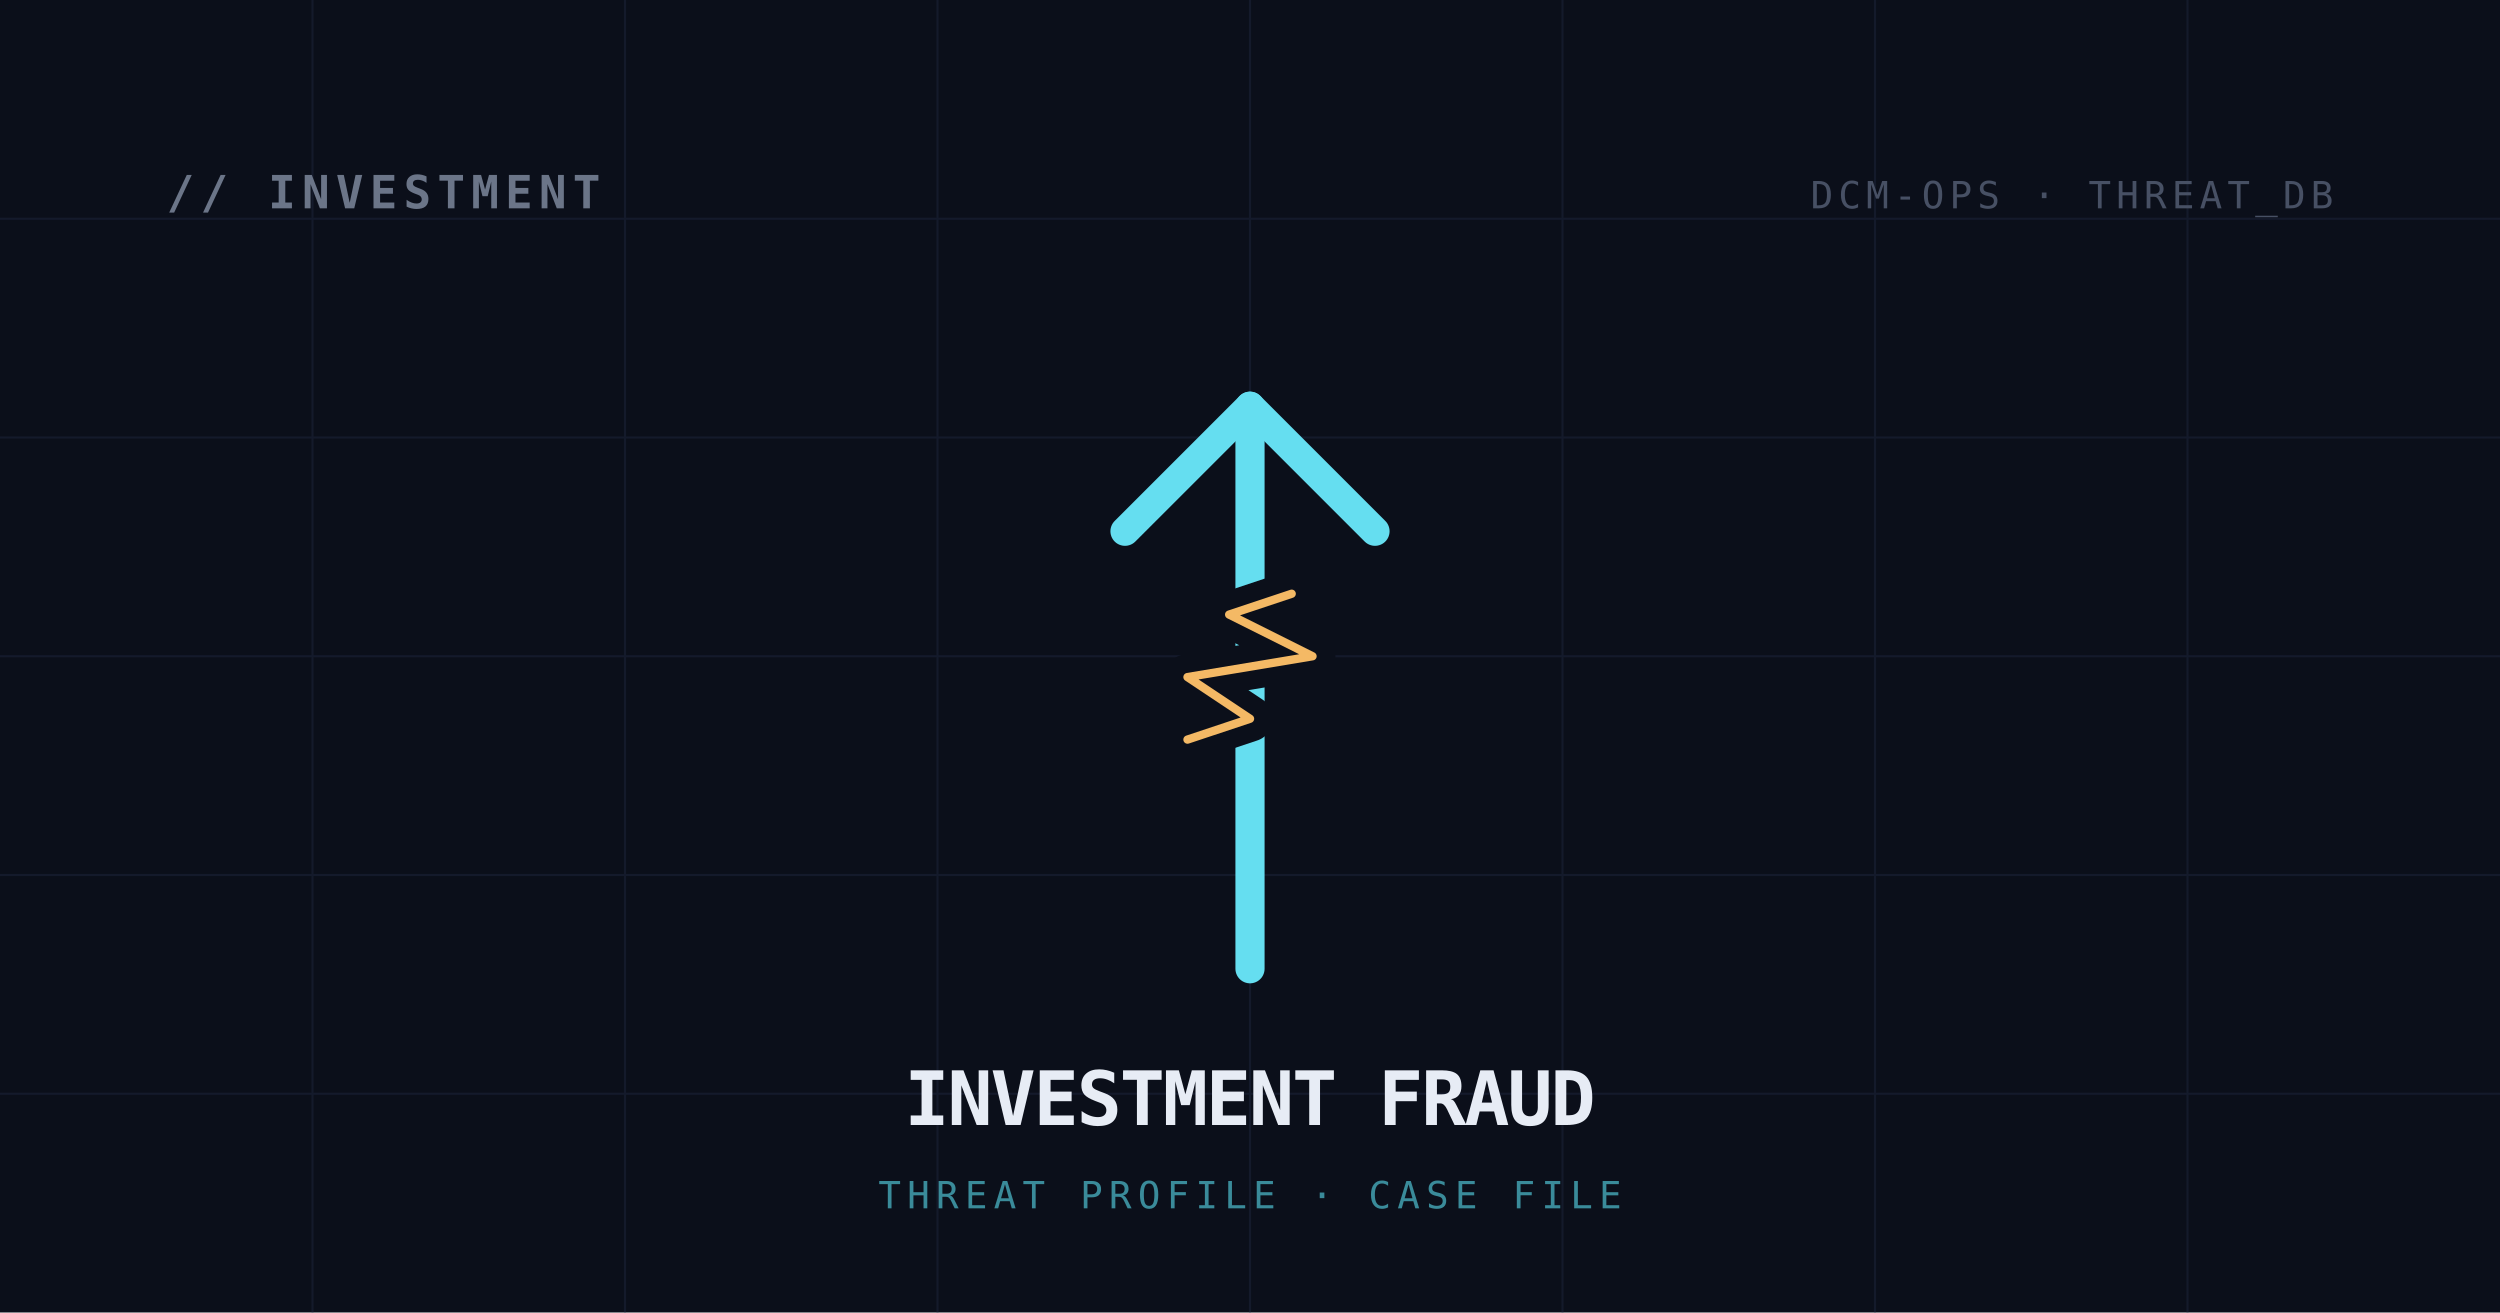
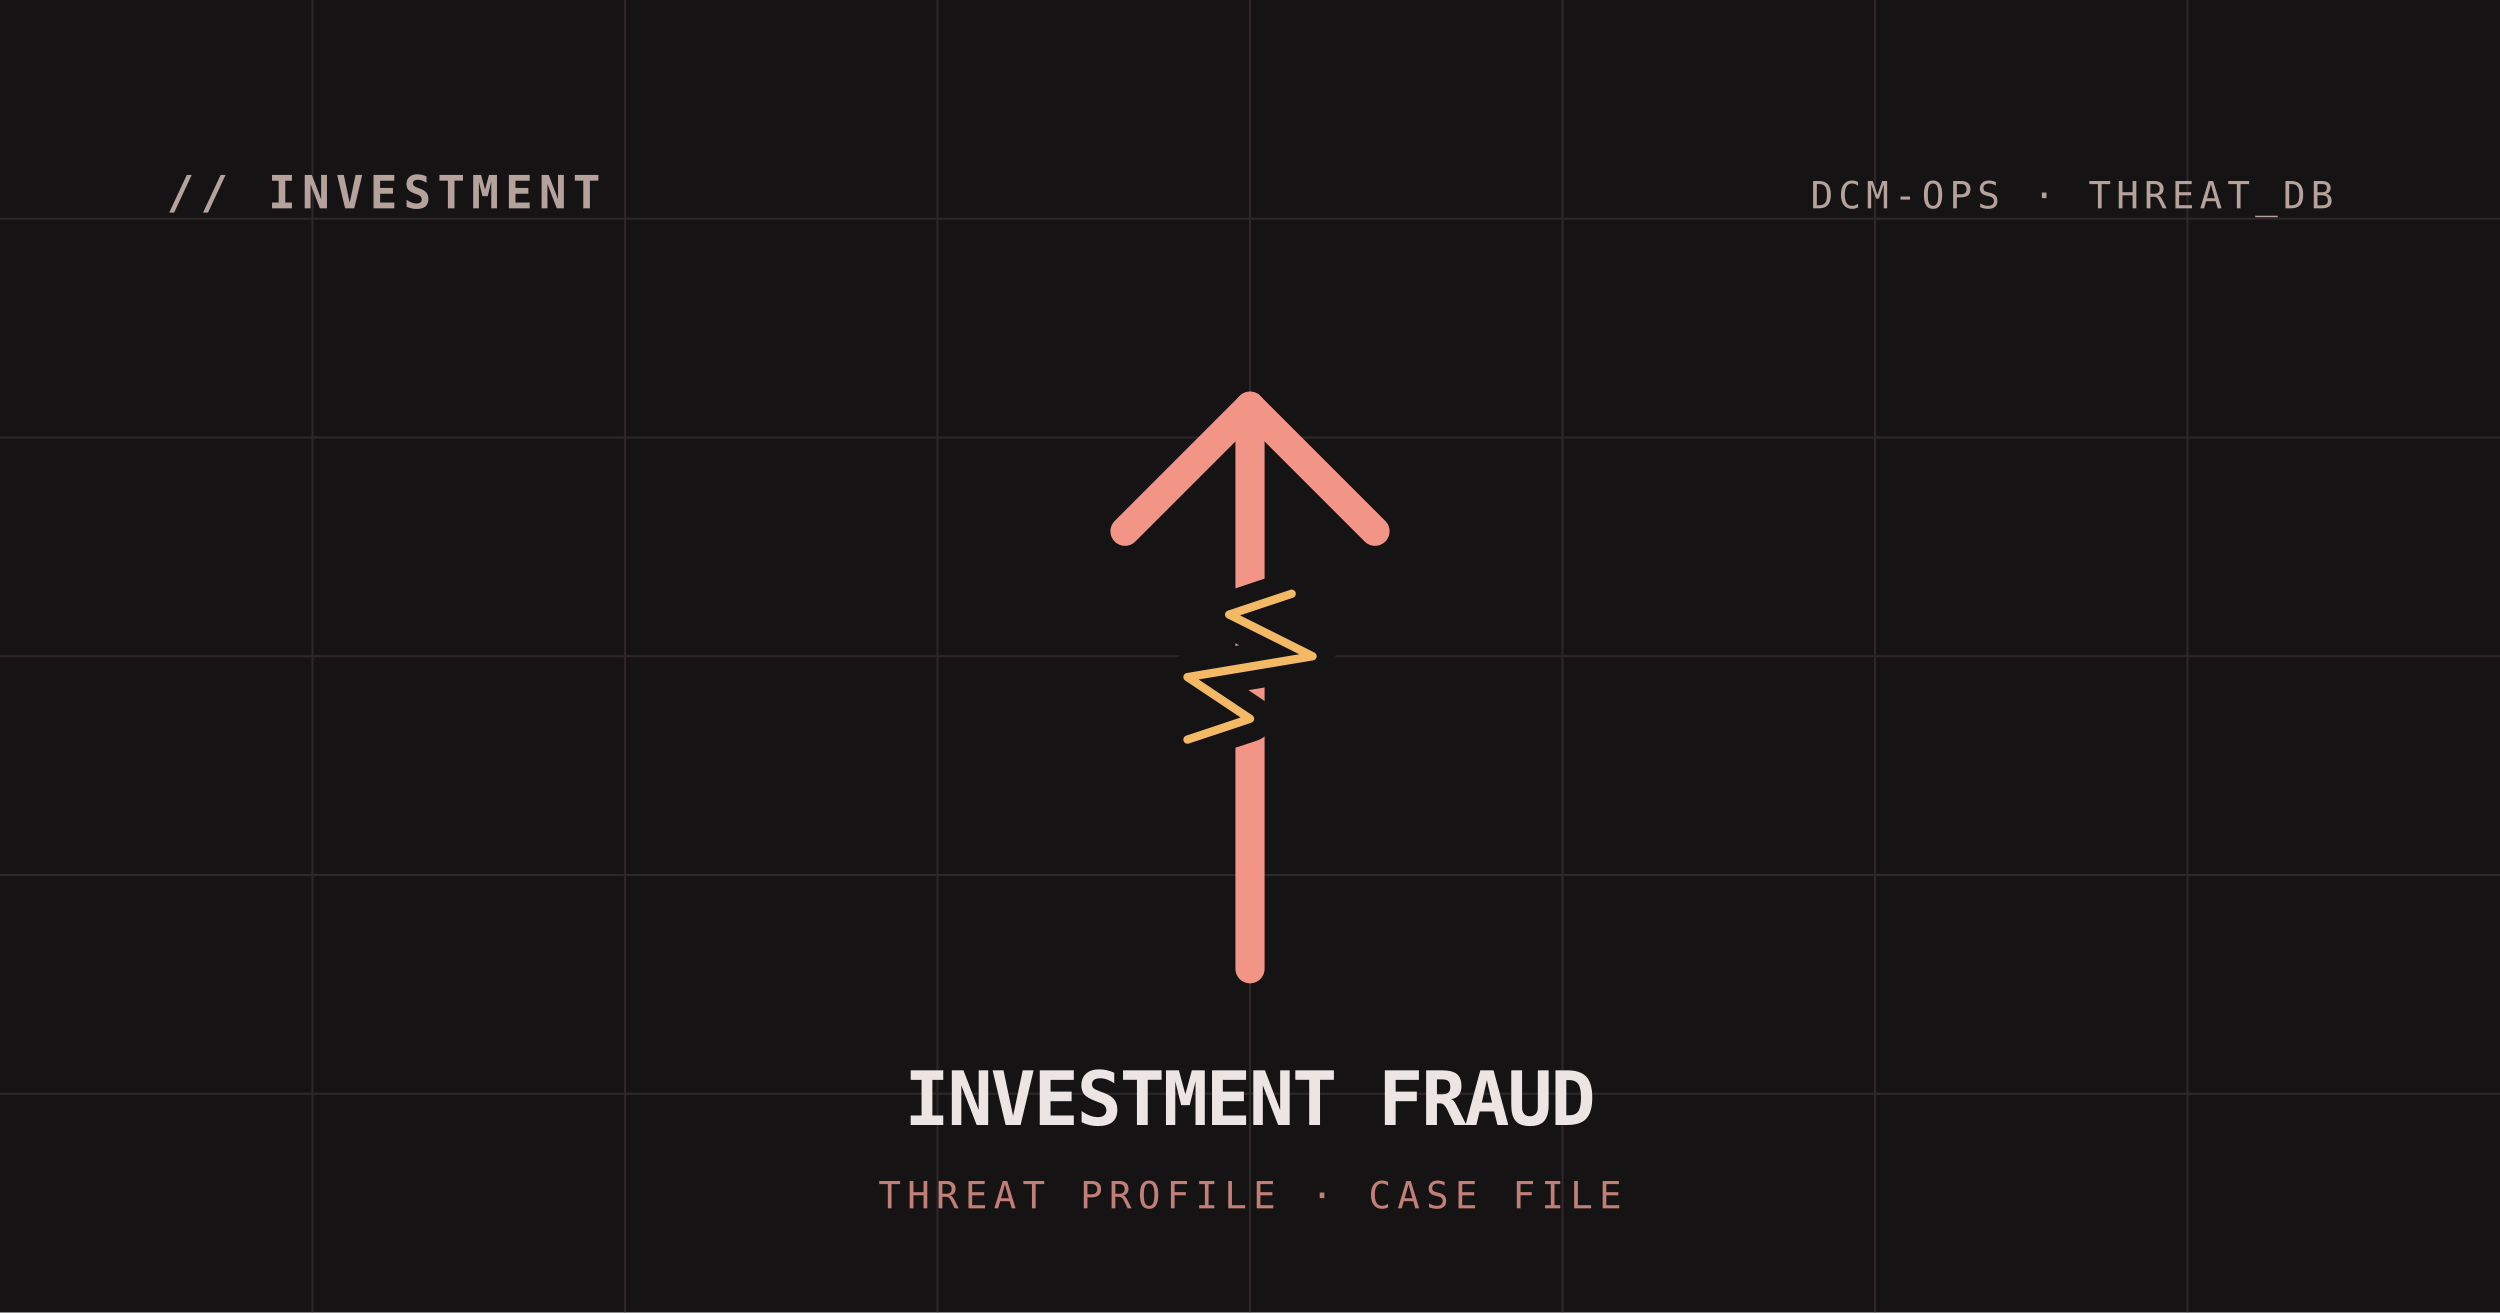
<svg xmlns="http://www.w3.org/2000/svg" viewBox="0 0 1200 630" role="img" aria-label="Investment Fraud">
-   <rect width="1200" height="630" fill="#0b0f1a" />
-   <g stroke="#202a44" stroke-width="1" opacity="0.4">
+   <rect width="1200" height="630" fill="#151314" />
+   <g stroke="#544447" stroke-width="1" opacity="0.4">
    <line x1="0" y1="105" x2="1200" y2="105" />
    <line x1="0" y1="210" x2="1200" y2="210" />
    <line x1="0" y1="315" x2="1200" y2="315" />
    <line x1="0" y1="420" x2="1200" y2="420" />
    <line x1="0" y1="525" x2="1200" y2="525" />
    <line x1="150" y1="0" x2="150" y2="630" />
    <line x1="300" y1="0" x2="300" y2="630" />
    <line x1="450" y1="0" x2="450" y2="630" />
    <line x1="600" y1="0" x2="600" y2="630" />
    <line x1="750" y1="0" x2="750" y2="630" />
    <line x1="900" y1="0" x2="900" y2="630" />
    <line x1="1050" y1="0" x2="1050" y2="630" />
  </g>
-   <text x="80" y="100" font-family="ui-monospace, 'JetBrains Mono', Menlo, monospace" font-size="22" font-weight="600" letter-spacing="3" fill="#6b7588">// INVESTMENT</text>
-   <text x="1120" y="100" font-family="ui-monospace, 'JetBrains Mono', Menlo, monospace" font-size="18" font-weight="500" letter-spacing="2.5" fill="#475064" text-anchor="end">DCM-OPS · THREAT_DB</text>
-   <g transform="translate(600 315)" stroke="#65def0" stroke-width="14" stroke-linecap="round" stroke-linejoin="round" fill="none">
+   <text x="80" y="100" font-family="ui-monospace, 'JetBrains Mono', Menlo, monospace" font-size="22" font-weight="600" letter-spacing="3" fill="#b6a29d">// INVESTMENT</text>
+   <text x="1120" y="100" font-family="ui-monospace, 'JetBrains Mono', Menlo, monospace" font-size="18" font-weight="500" letter-spacing="2.5" fill="#b6a29d" text-anchor="end">DCM-OPS · THREAT_DB</text>
+   <g transform="translate(600 315)" stroke="#f29587" stroke-width="14" stroke-linecap="round" stroke-linejoin="round" fill="none">
    <line x1="0" y1="150" x2="0" y2="-120" />
    <polyline points="-60,-60 0,-120 60,-60" />
  </g>
-   <polyline points="-30,40 0,30 -30,10 30,0 -10,-20 20,-30" transform="translate(600 315)" stroke="#0b0f1a" stroke-width="22" fill="none" stroke-linejoin="round" />
+   <polyline points="-30,40 0,30 -30,10 30,0 -10,-20 20,-30" transform="translate(600 315)" stroke="#151314" stroke-width="22" fill="none" stroke-linejoin="round" />
  <polyline points="-30,40 0,30 -30,10 30,0 -10,-20 20,-30" transform="translate(600 315)" stroke="#f4b965" stroke-width="4" fill="none" stroke-linejoin="round" stroke-linecap="round" />
-   <text x="600" y="540" font-family="ui-monospace, 'JetBrains Mono', Menlo, monospace" font-size="36" font-weight="800" letter-spacing="-1" text-anchor="middle" fill="#e7ecf5">INVESTMENT FRAUD</text>
-   <text x="600" y="580" font-family="ui-monospace, 'JetBrains Mono', Menlo, monospace" font-size="18" font-weight="500" letter-spacing="3" text-anchor="middle" fill="#3a8b9a">THREAT PROFILE · CASE FILE</text>
+   <text x="600" y="540" font-family="ui-monospace, 'JetBrains Mono', Menlo, monospace" font-size="36" font-weight="800" letter-spacing="-1" text-anchor="middle" fill="#ede5e3">INVESTMENT FRAUD</text>
+   <text x="600" y="580" font-family="ui-monospace, 'JetBrains Mono', Menlo, monospace" font-size="18" font-weight="500" letter-spacing="3" text-anchor="middle" fill="#c17f77">THREAT PROFILE · CASE FILE</text>
</svg>
